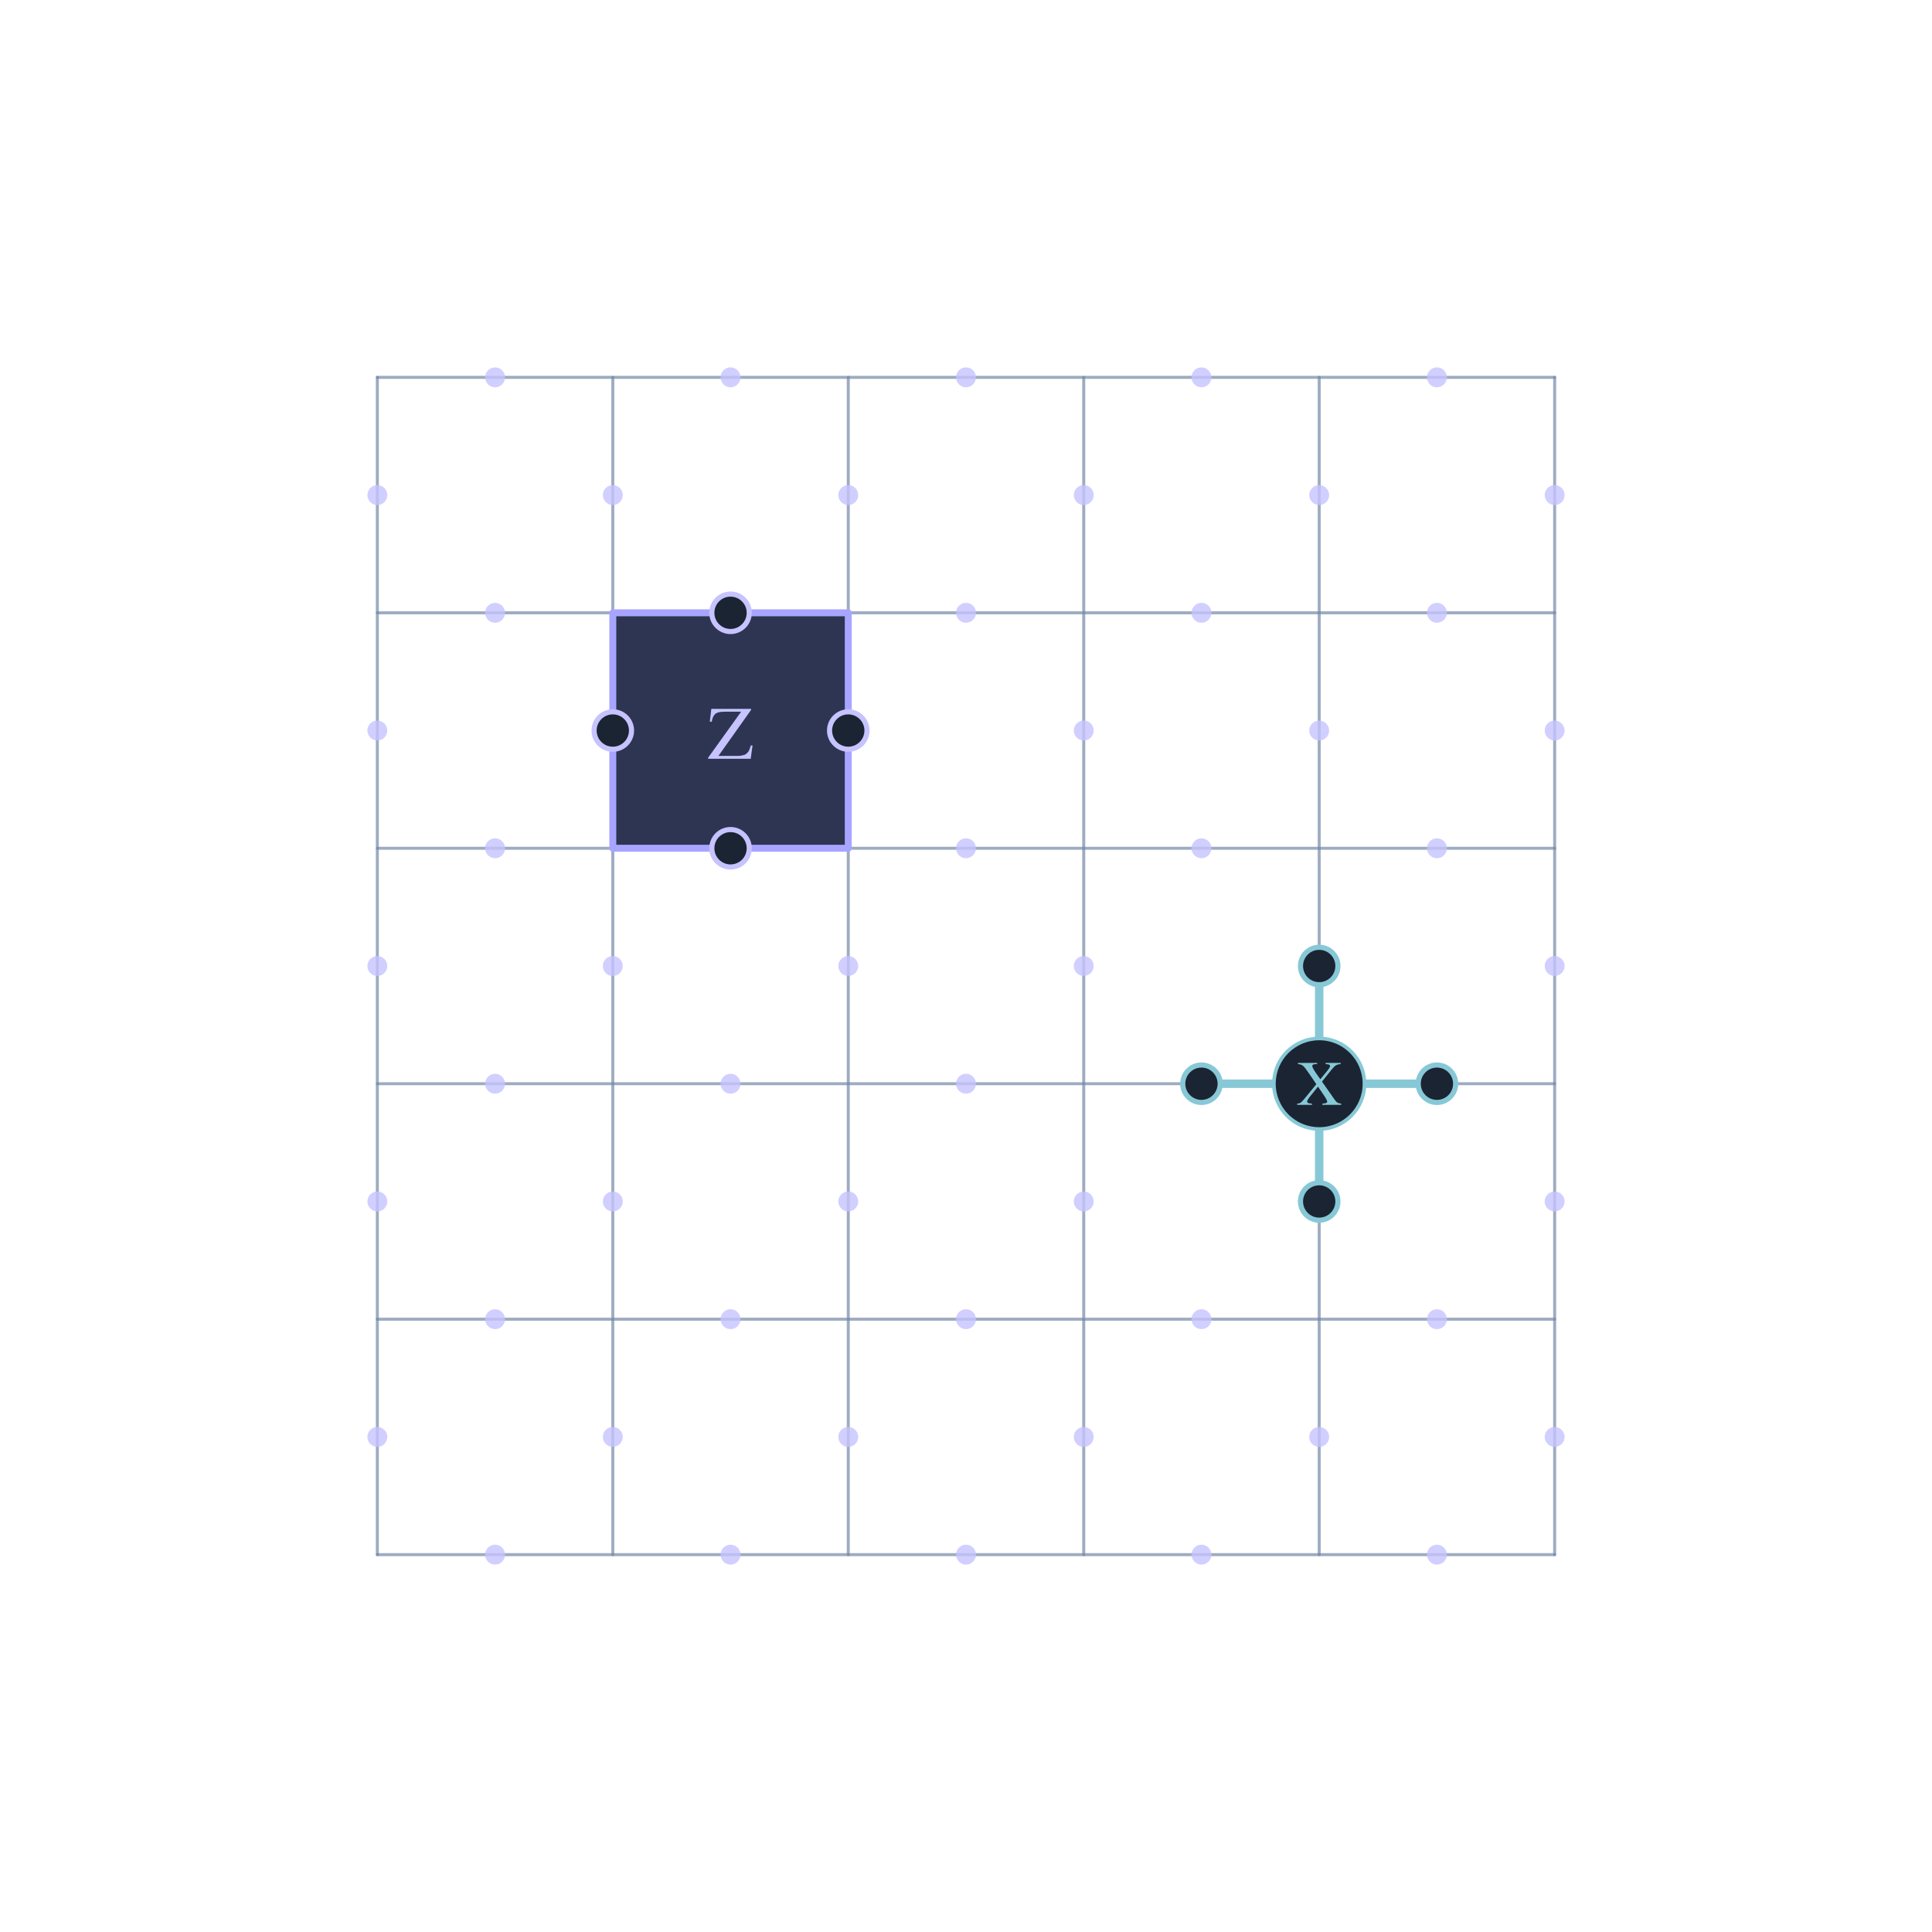
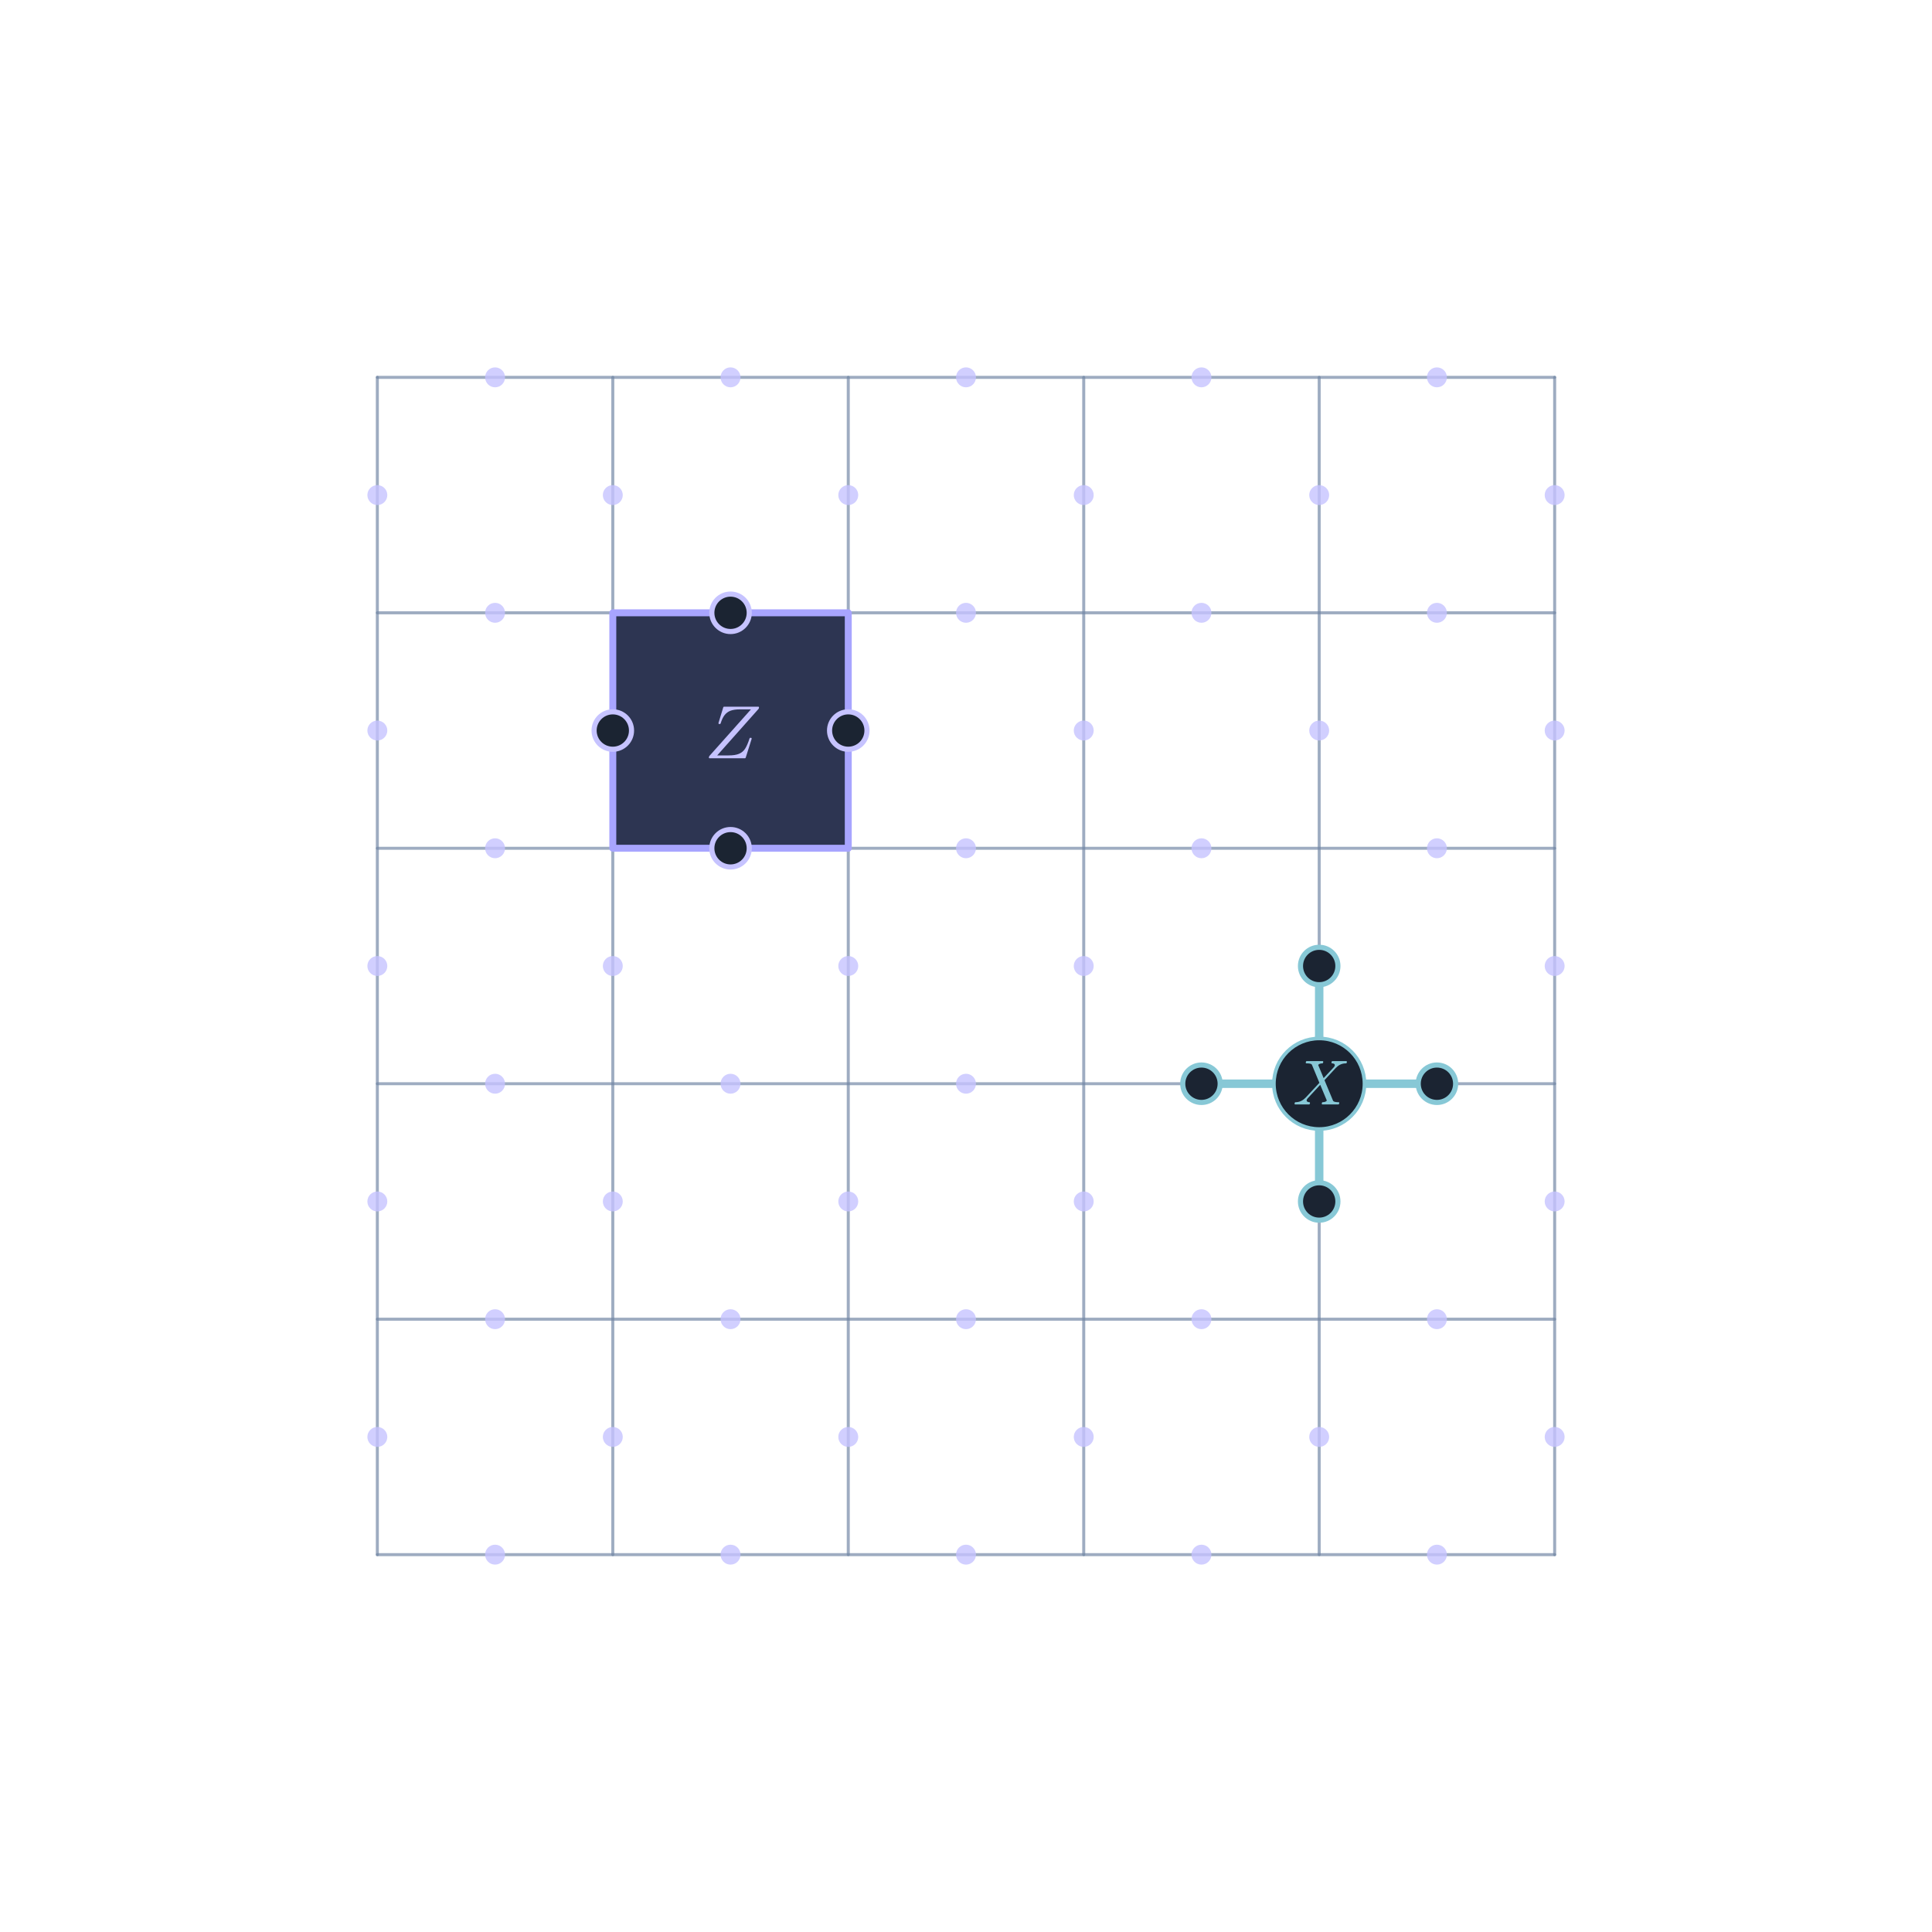
<svg xmlns="http://www.w3.org/2000/svg" width="640" height="640" viewBox="0 0 640 640" role="img" aria-labelledby="title description">
-   <g fill="none" stroke-linecap="round" stroke-linejoin="round" font-family="Cambria Math, Georgia, serif">
+   <g fill="none" stroke-linecap="round" stroke-linejoin="round">
    <path d="M125,125 L125,515" fill="none" stroke="#7186a4" stroke-width="1" opacity="0.68" />
    <path d="M125,125 L515,125" fill="none" stroke="#7186a4" stroke-width="1" opacity="0.68" />
    <path d="M203,125 L203,515" fill="none" stroke="#7186a4" stroke-width="1" opacity="0.68" />
    <path d="M125,203 L515,203" fill="none" stroke="#7186a4" stroke-width="1" opacity="0.68" />
    <path d="M281,125 L281,515" fill="none" stroke="#7186a4" stroke-width="1" opacity="0.68" />
    <path d="M125,281 L515,281" fill="none" stroke="#7186a4" stroke-width="1" opacity="0.68" />
    <path d="M359,125 L359,515" fill="none" stroke="#7186a4" stroke-width="1" opacity="0.68" />
    <path d="M125,359 L515,359" fill="none" stroke="#7186a4" stroke-width="1" opacity="0.68" />
    <path d="M437,125 L437,515" fill="none" stroke="#7186a4" stroke-width="1" opacity="0.68" />
    <path d="M125,437 L515,437" fill="none" stroke="#7186a4" stroke-width="1" opacity="0.68" />
    <path d="M515,125 L515,515" fill="none" stroke="#7186a4" stroke-width="1" opacity="0.68" />
    <path d="M125,515 L515,515" fill="none" stroke="#7186a4" stroke-width="1" opacity="0.68" />
    <circle cx="164" cy="125" r="3.3" stroke="#c6c3ff" stroke-width="0" fill="#c6c3ff" opacity="0.8" />
    <circle cx="125" cy="164" r="3.3" stroke="#c6c3ff" stroke-width="0" fill="#c6c3ff" opacity="0.8" />
    <circle cx="164" cy="203" r="3.3" stroke="#c6c3ff" stroke-width="0" fill="#c6c3ff" opacity="0.8" />
    <circle cx="203" cy="164" r="3.3" stroke="#c6c3ff" stroke-width="0" fill="#c6c3ff" opacity="0.8" />
    <circle cx="164" cy="281" r="3.3" stroke="#c6c3ff" stroke-width="0" fill="#c6c3ff" opacity="0.8" />
    <circle cx="281" cy="164" r="3.3" stroke="#c6c3ff" stroke-width="0" fill="#c6c3ff" opacity="0.8" />
    <circle cx="164" cy="359" r="3.3" stroke="#c6c3ff" stroke-width="0" fill="#c6c3ff" opacity="0.8" />
    <circle cx="359" cy="164" r="3.3" stroke="#c6c3ff" stroke-width="0" fill="#c6c3ff" opacity="0.8" />
    <circle cx="164" cy="437" r="3.3" stroke="#c6c3ff" stroke-width="0" fill="#c6c3ff" opacity="0.8" />
    <circle cx="437" cy="164" r="3.3" stroke="#c6c3ff" stroke-width="0" fill="#c6c3ff" opacity="0.8" />
    <circle cx="164" cy="515" r="3.3" stroke="#c6c3ff" stroke-width="0" fill="#c6c3ff" opacity="0.8" />
    <circle cx="515" cy="164" r="3.3" stroke="#c6c3ff" stroke-width="0" fill="#c6c3ff" opacity="0.8" />
    <circle cx="242" cy="125" r="3.3" stroke="#c6c3ff" stroke-width="0" fill="#c6c3ff" opacity="0.8" />
    <circle cx="125" cy="242" r="3.3" stroke="#c6c3ff" stroke-width="0" fill="#c6c3ff" opacity="0.8" />
    <circle cx="242" cy="203" r="3.3" stroke="#c6c3ff" stroke-width="0" fill="#c6c3ff" opacity="0.8" />
    <circle cx="203" cy="242" r="3.3" stroke="#c6c3ff" stroke-width="0" fill="#c6c3ff" opacity="0.8" />
    <circle cx="242" cy="281" r="3.3" stroke="#c6c3ff" stroke-width="0" fill="#c6c3ff" opacity="0.8" />
    <circle cx="281" cy="242" r="3.3" stroke="#c6c3ff" stroke-width="0" fill="#c6c3ff" opacity="0.8" />
    <circle cx="242" cy="359" r="3.3" stroke="#c6c3ff" stroke-width="0" fill="#c6c3ff" opacity="0.8" />
    <circle cx="359" cy="242" r="3.3" stroke="#c6c3ff" stroke-width="0" fill="#c6c3ff" opacity="0.8" />
    <circle cx="242" cy="437" r="3.3" stroke="#c6c3ff" stroke-width="0" fill="#c6c3ff" opacity="0.8" />
    <circle cx="437" cy="242" r="3.3" stroke="#c6c3ff" stroke-width="0" fill="#c6c3ff" opacity="0.8" />
    <circle cx="242" cy="515" r="3.3" stroke="#c6c3ff" stroke-width="0" fill="#c6c3ff" opacity="0.8" />
    <circle cx="515" cy="242" r="3.3" stroke="#c6c3ff" stroke-width="0" fill="#c6c3ff" opacity="0.8" />
    <circle cx="320" cy="125" r="3.3" stroke="#c6c3ff" stroke-width="0" fill="#c6c3ff" opacity="0.8" />
    <circle cx="125" cy="320" r="3.3" stroke="#c6c3ff" stroke-width="0" fill="#c6c3ff" opacity="0.8" />
    <circle cx="320" cy="203" r="3.3" stroke="#c6c3ff" stroke-width="0" fill="#c6c3ff" opacity="0.8" />
    <circle cx="203" cy="320" r="3.3" stroke="#c6c3ff" stroke-width="0" fill="#c6c3ff" opacity="0.8" />
    <circle cx="320" cy="281" r="3.3" stroke="#c6c3ff" stroke-width="0" fill="#c6c3ff" opacity="0.8" />
    <circle cx="281" cy="320" r="3.3" stroke="#c6c3ff" stroke-width="0" fill="#c6c3ff" opacity="0.8" />
    <circle cx="320" cy="359" r="3.3" stroke="#c6c3ff" stroke-width="0" fill="#c6c3ff" opacity="0.8" />
    <circle cx="359" cy="320" r="3.3" stroke="#c6c3ff" stroke-width="0" fill="#c6c3ff" opacity="0.8" />
    <circle cx="320" cy="437" r="3.3" stroke="#c6c3ff" stroke-width="0" fill="#c6c3ff" opacity="0.8" />
    <circle cx="437" cy="320" r="3.3" stroke="#c6c3ff" stroke-width="0" fill="#c6c3ff" opacity="0.8" />
    <circle cx="320" cy="515" r="3.3" stroke="#c6c3ff" stroke-width="0" fill="#c6c3ff" opacity="0.8" />
    <circle cx="515" cy="320" r="3.3" stroke="#c6c3ff" stroke-width="0" fill="#c6c3ff" opacity="0.8" />
    <circle cx="398" cy="125" r="3.3" stroke="#c6c3ff" stroke-width="0" fill="#c6c3ff" opacity="0.8" />
    <circle cx="125" cy="398" r="3.3" stroke="#c6c3ff" stroke-width="0" fill="#c6c3ff" opacity="0.8" />
    <circle cx="398" cy="203" r="3.3" stroke="#c6c3ff" stroke-width="0" fill="#c6c3ff" opacity="0.8" />
    <circle cx="203" cy="398" r="3.3" stroke="#c6c3ff" stroke-width="0" fill="#c6c3ff" opacity="0.8" />
    <circle cx="398" cy="281" r="3.3" stroke="#c6c3ff" stroke-width="0" fill="#c6c3ff" opacity="0.8" />
    <circle cx="281" cy="398" r="3.3" stroke="#c6c3ff" stroke-width="0" fill="#c6c3ff" opacity="0.8" />
    <circle cx="398" cy="359" r="3.3" stroke="#c6c3ff" stroke-width="0" fill="#c6c3ff" opacity="0.8" />
    <circle cx="359" cy="398" r="3.3" stroke="#c6c3ff" stroke-width="0" fill="#c6c3ff" opacity="0.8" />
    <circle cx="398" cy="437" r="3.3" stroke="#c6c3ff" stroke-width="0" fill="#c6c3ff" opacity="0.8" />
    <circle cx="437" cy="398" r="3.3" stroke="#c6c3ff" stroke-width="0" fill="#c6c3ff" opacity="0.8" />
    <circle cx="398" cy="515" r="3.3" stroke="#c6c3ff" stroke-width="0" fill="#c6c3ff" opacity="0.8" />
    <circle cx="515" cy="398" r="3.3" stroke="#c6c3ff" stroke-width="0" fill="#c6c3ff" opacity="0.8" />
    <circle cx="476" cy="125" r="3.3" stroke="#c6c3ff" stroke-width="0" fill="#c6c3ff" opacity="0.8" />
    <circle cx="125" cy="476" r="3.3" stroke="#c6c3ff" stroke-width="0" fill="#c6c3ff" opacity="0.8" />
    <circle cx="476" cy="203" r="3.3" stroke="#c6c3ff" stroke-width="0" fill="#c6c3ff" opacity="0.8" />
    <circle cx="203" cy="476" r="3.3" stroke="#c6c3ff" stroke-width="0" fill="#c6c3ff" opacity="0.8" />
    <circle cx="476" cy="281" r="3.3" stroke="#c6c3ff" stroke-width="0" fill="#c6c3ff" opacity="0.8" />
    <circle cx="281" cy="476" r="3.3" stroke="#c6c3ff" stroke-width="0" fill="#c6c3ff" opacity="0.8" />
    <circle cx="476" cy="359" r="3.3" stroke="#c6c3ff" stroke-width="0" fill="#c6c3ff" opacity="0.8" />
    <circle cx="359" cy="476" r="3.3" stroke="#c6c3ff" stroke-width="0" fill="#c6c3ff" opacity="0.8" />
    <circle cx="476" cy="437" r="3.3" stroke="#c6c3ff" stroke-width="0" fill="#c6c3ff" opacity="0.8" />
    <circle cx="437" cy="476" r="3.3" stroke="#c6c3ff" stroke-width="0" fill="#c6c3ff" opacity="0.8" />
    <circle cx="476" cy="515" r="3.3" stroke="#c6c3ff" stroke-width="0" fill="#c6c3ff" opacity="0.8" />
    <circle cx="515" cy="476" r="3.3" stroke="#c6c3ff" stroke-width="0" fill="#c6c3ff" opacity="0.8" />
    <path d="M203,203 L281,203 L281,281 L203,281 Z" fill="#2d3552" stroke="#a8a5ff" stroke-width="2.3" opacity="1" />
    <circle cx="242" cy="203" r="6.2" stroke="#c6c3ff" stroke-width="1.7" fill="#1b2432" opacity="1" />
    <circle cx="281" cy="242" r="6.2" stroke="#c6c3ff" stroke-width="1.7" fill="#1b2432" opacity="1" />
    <circle cx="242" cy="281" r="6.2" stroke="#c6c3ff" stroke-width="1.7" fill="#1b2432" opacity="1" />
    <circle cx="203" cy="242" r="6.2" stroke="#c6c3ff" stroke-width="1.7" fill="#1b2432" opacity="1" />
-     <text x="242" y="251.36" fill="#c6c3ff" font-size="25" text-anchor="middle">Z</text>
+     <g class="math-label" data-latex="Z" fill="#c6c3ff" stroke="none" transform="translate(233.38 251.36) scale(1 -1)">
+       <path d="M1.45 0.37 Q1.45 0.73 1.62 0.94 L15.38 16.37 L11.7 16.37 Q9.86 16.37 8.66 15.94 Q7.46 15.5 6.67 14.5 Q5.88 13.49 5.35 11.75 Q5.3 11.52 5.1 11.52 L4.87 11.52 Q4.62 11.52 4.62 11.84 L6.2 17.02 Q6.25 17.25 6.45 17.25 L17.85 17.25 Q18.05 17.25 18.05 17.04 Q18.05 16.68 17.89 16.52 L4.2 1.12 L8 1.12 Q10.21 1.12 11.47 1.67 Q12.73 2.21 13.47 3.38 Q14.21 4.55 14.91 6.73 Q14.93 6.81 15 6.88 Q15.06 6.95 15.15 6.95 L15.38 6.95 Q15.62 6.95 15.62 6.62 L13.65 0.39 Q13.54 0.17 13.4 0.17 L1.67 0.17 Q1.45 0.17 1.45 0.37 Z" />
+     </g>
    <path d="M437,359 L398,359" fill="none" stroke="#87c8d6" stroke-width="2.8" opacity="1" />
    <circle cx="398" cy="359" r="6.2" stroke="#87c8d6" stroke-width="1.7" fill="#1b2432" opacity="1" />
    <path d="M437,359 L476,359" fill="none" stroke="#87c8d6" stroke-width="2.8" opacity="1" />
    <circle cx="476" cy="359" r="6.2" stroke="#87c8d6" stroke-width="1.7" fill="#1b2432" opacity="1" />
    <path d="M437,359 L437,320" fill="none" stroke="#87c8d6" stroke-width="2.8" opacity="1" />
    <circle cx="437" cy="320" r="6.2" stroke="#87c8d6" stroke-width="1.7" fill="#1b2432" opacity="1" />
    <path d="M437,359 L437,398" fill="none" stroke="#87c8d6" stroke-width="2.8" opacity="1" />
    <circle cx="437" cy="398" r="6.2" stroke="#87c8d6" stroke-width="1.7" fill="#1b2432" opacity="1" />
    <circle cx="437" cy="359" r="15" stroke="#87c8d6" stroke-width="1.2" fill="#1b2432" opacity="1" />
-     <text x="437" y="366" fill="#87c8d6" font-size="21" text-anchor="middle">X</text>
+     <g class="math-label" data-latex="X" fill="#87c8d6" stroke="none" transform="translate(428.29 366) scale(1 -1)">
+       <path d="M0.76 0.14 Q0.54 0.14 0.54 0.42 Q0.55 0.47 0.59 0.6 Q0.63 0.74 0.68 0.81 Q0.74 0.88 0.84 0.88 Q2.75 0.88 4.11 2.31 Q4.13 2.33 4.16 2.34 Q4.18 2.35 4.18 2.35 L8.78 7.3 L6.28 13.33 Q6.06 13.61 5.58 13.68 Q5.1 13.75 4.45 13.75 Q4.25 13.75 4.25 14.03 Q4.32 14.3 4.36 14.39 Q4.4 14.49 4.6 14.49 L9.85 14.49 Q10.06 14.49 10.06 14.21 Q10.05 14.16 10.01 14.03 Q9.98 13.9 9.92 13.82 Q9.86 13.75 9.76 13.75 Q9.37 13.75 8.95 13.62 Q8.54 13.5 8.38 13.21 L10.18 8.86 L13.63 12.55 Q13.66 12.62 13.77 12.8 Q13.88 12.98 13.88 13.15 Q13.88 13.45 13.62 13.6 Q13.35 13.75 12.98 13.75 Q12.77 13.75 12.77 14.03 Q12.84 14.3 12.88 14.39 Q12.92 14.49 13.12 14.49 L17.68 14.49 Q17.79 14.49 17.84 14.41 Q17.89 14.33 17.89 14.21 Q17.88 14.16 17.85 14.04 Q17.82 13.92 17.77 13.83 Q17.72 13.75 17.62 13.75 Q16.64 13.75 15.83 13.4 Q15.01 13.04 14.33 12.33 Q14.32 12.31 14.3 12.31 Q14.28 12.3 14.26 12.29 L10.46 8.18 L13.33 1.3 Q13.67 0.88 15.17 0.88 Q15.37 0.88 15.37 0.61 Q15.3 0.33 15.25 0.24 Q15.21 0.14 15.01 0.14 L9.76 0.14 Q9.56 0.14 9.56 0.42 Q9.57 0.47 9.6 0.6 Q9.63 0.73 9.68 0.8 Q9.74 0.88 9.82 0.88 Q10.23 0.88 10.65 1.01 Q11.07 1.14 11.24 1.43 L9.05 6.65 L4.81 2.07 Q4.78 2 4.67 1.82 Q4.55 1.65 4.55 1.49 Q4.55 1.18 4.84 1.03 Q5.13 0.88 5.46 0.88 Q5.67 0.88 5.67 0.61 Q5.6 0.31 5.56 0.23 Q5.52 0.14 5.31 0.14 L0.76 0.14 Z" />
+     </g>
  </g>
</svg>
